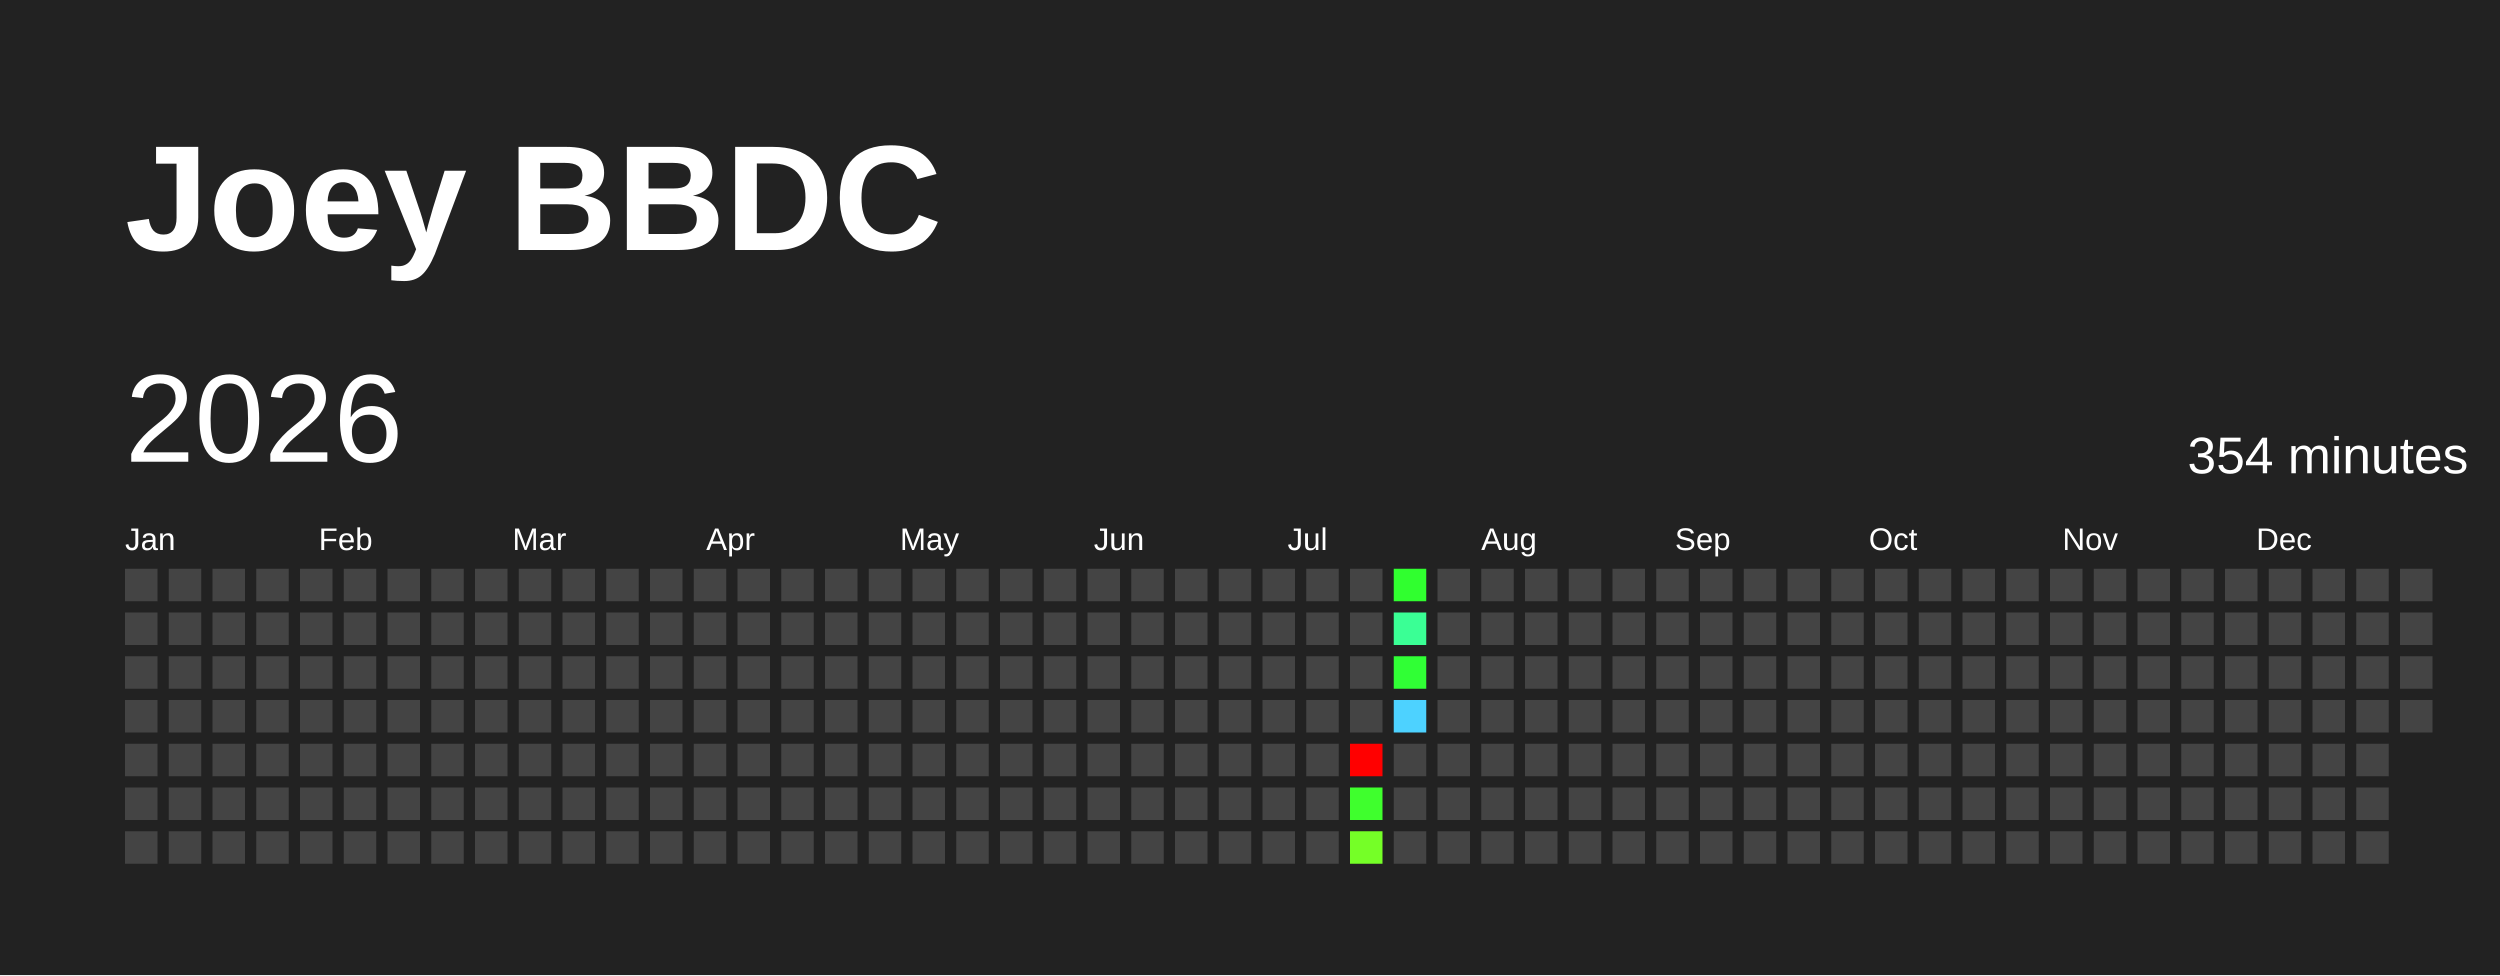
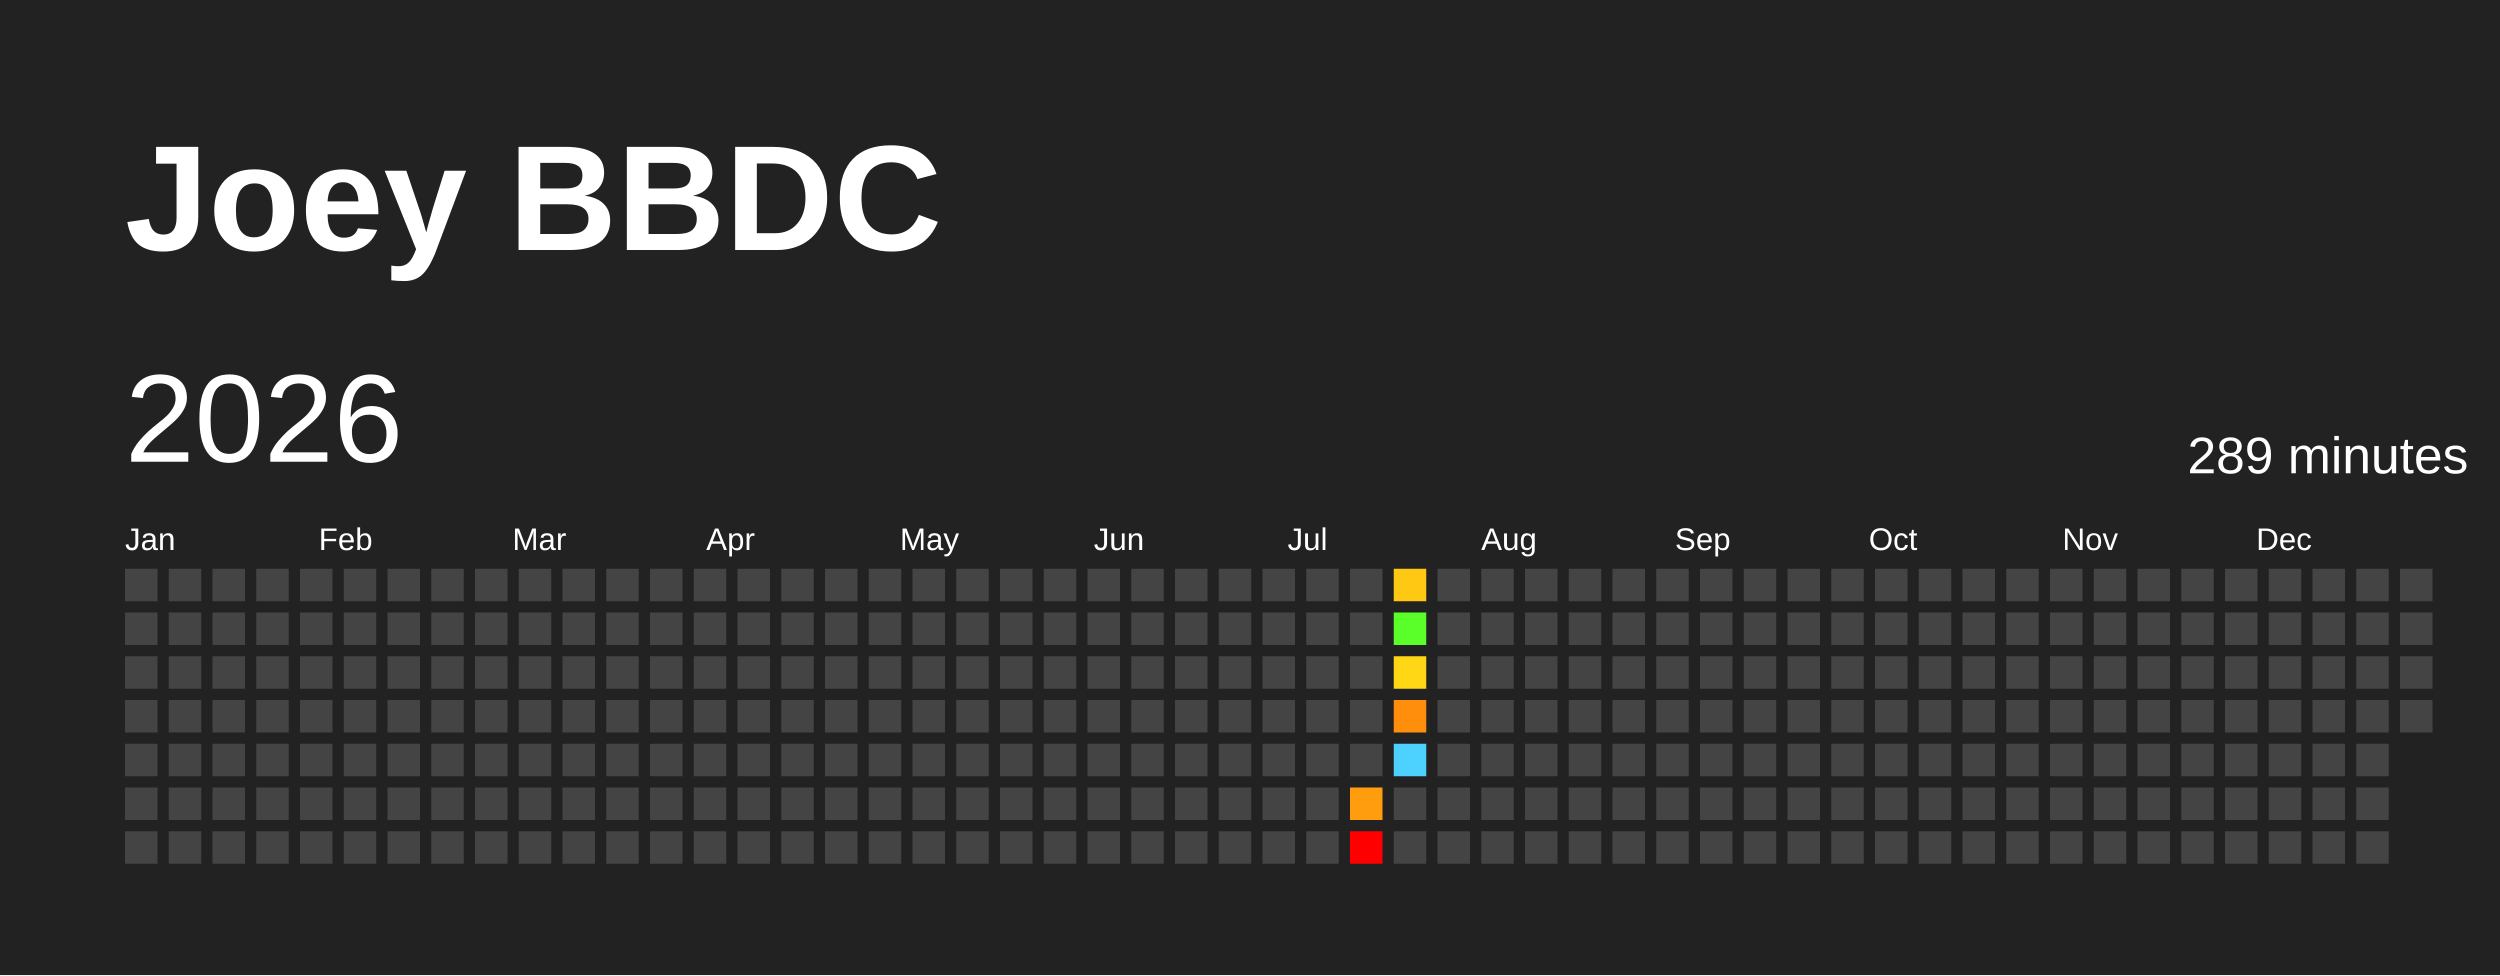
<svg xmlns="http://www.w3.org/2000/svg" baseProfile="full" height="78mm" version="1.1" viewBox="0,0,200,78" width="200mm">
  <defs />
  <rect fill="#222222" height="78" width="200" x="0" y="0" />
  <text fill="#FFFFFF" style="font-size:12px; font-family:Arial; font-weight:bold;" x="10" y="20">Joey BBDC</text>
  <text dominant-baseline="hanging" fill="#FFFFFF" style="font-size:10.0px; font-family:Arial;" x="10" y="30">2026</text>
-   <text dominant-baseline="hanging" fill="#FFFFFF" style="font-size:4.125px; font-family:Arial;" x="175" y="35">354 minutes</text>
+   <text dominant-baseline="hanging" fill="#FFFFFF" style="font-size:4.125px; font-family:Arial;" x="175" y="35">289 minutes</text>
  <text fill="#FFFFFF" style="font-size:2.5px; font-family:Arial" x="10.0" y="44">Jan</text>
  <text fill="#FFFFFF" style="font-size:2.5px; font-family:Arial" x="25.5" y="44">Feb</text>
  <text fill="#FFFFFF" style="font-size:2.5px; font-family:Arial" x="41.0" y="44">Mar</text>
  <text fill="#FFFFFF" style="font-size:2.5px; font-family:Arial" x="56.5" y="44">Apr</text>
  <text fill="#FFFFFF" style="font-size:2.5px; font-family:Arial" x="72.0" y="44">May</text>
  <text fill="#FFFFFF" style="font-size:2.5px; font-family:Arial" x="87.5" y="44">Jun</text>
  <text fill="#FFFFFF" style="font-size:2.5px; font-family:Arial" x="103.0" y="44">Jul</text>
  <text fill="#FFFFFF" style="font-size:2.5px; font-family:Arial" x="118.5" y="44">Aug</text>
  <text fill="#FFFFFF" style="font-size:2.5px; font-family:Arial" x="134.0" y="44">Sep</text>
  <text fill="#FFFFFF" style="font-size:2.5px; font-family:Arial" x="149.5" y="44">Oct</text>
  <text fill="#FFFFFF" style="font-size:2.5px; font-family:Arial" x="165.0" y="44">Nov</text>
  <text fill="#FFFFFF" style="font-size:2.5px; font-family:Arial" x="180.5" y="44">Dec</text>
  <rect fill="#444444" height="2.6" width="2.6" x="10.0" y="45.5" />
  <rect fill="#444444" height="2.6" width="2.6" x="10.0" y="49.0" />
  <rect fill="#444444" height="2.6" width="2.6" x="10.0" y="52.5" />
  <rect fill="#444444" height="2.6" width="2.6" x="10.0" y="56.0" />
  <rect fill="#444444" height="2.6" width="2.6" x="10.0" y="59.5" />
  <rect fill="#444444" height="2.6" width="2.6" x="10.0" y="63.0" />
  <rect fill="#444444" height="2.6" width="2.6" x="10.0" y="66.5" />
  <rect fill="#444444" height="2.6" width="2.6" x="13.5" y="45.5" />
  <rect fill="#444444" height="2.6" width="2.6" x="13.5" y="49.0" />
  <rect fill="#444444" height="2.6" width="2.6" x="13.5" y="52.5" />
  <rect fill="#444444" height="2.6" width="2.6" x="13.5" y="56.0" />
  <rect fill="#444444" height="2.6" width="2.6" x="13.5" y="59.5" />
  <rect fill="#444444" height="2.6" width="2.6" x="13.5" y="63.0" />
  <rect fill="#444444" height="2.6" width="2.6" x="13.5" y="66.5" />
  <rect fill="#444444" height="2.6" width="2.6" x="17.0" y="45.5" />
  <rect fill="#444444" height="2.6" width="2.6" x="17.0" y="49.0" />
  <rect fill="#444444" height="2.6" width="2.6" x="17.0" y="52.5" />
  <rect fill="#444444" height="2.6" width="2.6" x="17.0" y="56.0" />
  <rect fill="#444444" height="2.6" width="2.6" x="17.0" y="59.5" />
  <rect fill="#444444" height="2.6" width="2.6" x="17.0" y="63.0" />
  <rect fill="#444444" height="2.6" width="2.6" x="17.0" y="66.5" />
  <rect fill="#444444" height="2.6" width="2.6" x="20.5" y="45.5" />
  <rect fill="#444444" height="2.6" width="2.6" x="20.5" y="49.0" />
  <rect fill="#444444" height="2.6" width="2.6" x="20.5" y="52.5" />
  <rect fill="#444444" height="2.6" width="2.6" x="20.5" y="56.0" />
  <rect fill="#444444" height="2.6" width="2.6" x="20.5" y="59.5" />
  <rect fill="#444444" height="2.6" width="2.6" x="20.5" y="63.0" />
  <rect fill="#444444" height="2.6" width="2.6" x="20.5" y="66.5" />
  <rect fill="#444444" height="2.6" width="2.6" x="24.0" y="45.5" />
  <rect fill="#444444" height="2.6" width="2.6" x="24.0" y="49.0" />
  <rect fill="#444444" height="2.6" width="2.6" x="24.0" y="52.5" />
  <rect fill="#444444" height="2.6" width="2.6" x="24.0" y="56.0" />
  <rect fill="#444444" height="2.6" width="2.6" x="24.0" y="59.5" />
  <rect fill="#444444" height="2.6" width="2.6" x="24.0" y="63.0" />
  <rect fill="#444444" height="2.6" width="2.6" x="24.0" y="66.5" />
  <rect fill="#444444" height="2.6" width="2.6" x="27.5" y="45.5" />
  <rect fill="#444444" height="2.6" width="2.6" x="27.5" y="49.0" />
  <rect fill="#444444" height="2.6" width="2.6" x="27.5" y="52.5" />
  <rect fill="#444444" height="2.6" width="2.6" x="27.5" y="56.0" />
  <rect fill="#444444" height="2.6" width="2.6" x="27.5" y="59.5" />
  <rect fill="#444444" height="2.6" width="2.6" x="27.5" y="63.0" />
  <rect fill="#444444" height="2.6" width="2.6" x="27.5" y="66.5" />
  <rect fill="#444444" height="2.6" width="2.6" x="31.0" y="45.5" />
  <rect fill="#444444" height="2.6" width="2.6" x="31.0" y="49.0" />
  <rect fill="#444444" height="2.6" width="2.6" x="31.0" y="52.5" />
  <rect fill="#444444" height="2.6" width="2.6" x="31.0" y="56.0" />
  <rect fill="#444444" height="2.6" width="2.6" x="31.0" y="59.5" />
  <rect fill="#444444" height="2.6" width="2.6" x="31.0" y="63.0" />
  <rect fill="#444444" height="2.6" width="2.6" x="31.0" y="66.5" />
  <rect fill="#444444" height="2.6" width="2.6" x="34.5" y="45.5" />
  <rect fill="#444444" height="2.6" width="2.6" x="34.5" y="49.0" />
  <rect fill="#444444" height="2.6" width="2.6" x="34.5" y="52.5" />
  <rect fill="#444444" height="2.6" width="2.6" x="34.5" y="56.0" />
  <rect fill="#444444" height="2.6" width="2.6" x="34.5" y="59.5" />
  <rect fill="#444444" height="2.6" width="2.6" x="34.5" y="63.0" />
  <rect fill="#444444" height="2.6" width="2.6" x="34.5" y="66.5" />
  <rect fill="#444444" height="2.6" width="2.6" x="38.0" y="45.5" />
  <rect fill="#444444" height="2.6" width="2.6" x="38.0" y="49.0" />
  <rect fill="#444444" height="2.6" width="2.6" x="38.0" y="52.5" />
  <rect fill="#444444" height="2.6" width="2.6" x="38.0" y="56.0" />
  <rect fill="#444444" height="2.6" width="2.6" x="38.0" y="59.5" />
  <rect fill="#444444" height="2.6" width="2.6" x="38.0" y="63.0" />
  <rect fill="#444444" height="2.6" width="2.6" x="38.0" y="66.5" />
  <rect fill="#444444" height="2.6" width="2.6" x="41.5" y="45.5" />
  <rect fill="#444444" height="2.6" width="2.6" x="41.5" y="49.0" />
  <rect fill="#444444" height="2.6" width="2.6" x="41.5" y="52.5" />
  <rect fill="#444444" height="2.6" width="2.6" x="41.5" y="56.0" />
  <rect fill="#444444" height="2.6" width="2.6" x="41.5" y="59.5" />
  <rect fill="#444444" height="2.6" width="2.6" x="41.5" y="63.0" />
  <rect fill="#444444" height="2.6" width="2.6" x="41.5" y="66.5" />
  <rect fill="#444444" height="2.6" width="2.6" x="45.0" y="45.5" />
  <rect fill="#444444" height="2.6" width="2.6" x="45.0" y="49.0" />
  <rect fill="#444444" height="2.6" width="2.6" x="45.0" y="52.5" />
  <rect fill="#444444" height="2.6" width="2.6" x="45.0" y="56.0" />
  <rect fill="#444444" height="2.6" width="2.6" x="45.0" y="59.5" />
  <rect fill="#444444" height="2.6" width="2.6" x="45.0" y="63.0" />
  <rect fill="#444444" height="2.6" width="2.6" x="45.0" y="66.5" />
  <rect fill="#444444" height="2.6" width="2.6" x="48.5" y="45.5" />
  <rect fill="#444444" height="2.6" width="2.6" x="48.5" y="49.0" />
  <rect fill="#444444" height="2.6" width="2.6" x="48.5" y="52.5" />
  <rect fill="#444444" height="2.6" width="2.6" x="48.5" y="56.0" />
  <rect fill="#444444" height="2.6" width="2.6" x="48.5" y="59.5" />
  <rect fill="#444444" height="2.6" width="2.6" x="48.5" y="63.0" />
  <rect fill="#444444" height="2.6" width="2.6" x="48.5" y="66.5" />
  <rect fill="#444444" height="2.6" width="2.6" x="52.0" y="45.5" />
  <rect fill="#444444" height="2.6" width="2.6" x="52.0" y="49.0" />
  <rect fill="#444444" height="2.6" width="2.6" x="52.0" y="52.5" />
  <rect fill="#444444" height="2.6" width="2.6" x="52.0" y="56.0" />
  <rect fill="#444444" height="2.6" width="2.6" x="52.0" y="59.5" />
  <rect fill="#444444" height="2.6" width="2.6" x="52.0" y="63.0" />
  <rect fill="#444444" height="2.6" width="2.6" x="52.0" y="66.5" />
  <rect fill="#444444" height="2.6" width="2.6" x="55.5" y="45.5" />
  <rect fill="#444444" height="2.6" width="2.6" x="55.5" y="49.0" />
  <rect fill="#444444" height="2.6" width="2.6" x="55.5" y="52.5" />
  <rect fill="#444444" height="2.6" width="2.6" x="55.5" y="56.0" />
  <rect fill="#444444" height="2.6" width="2.6" x="55.5" y="59.5" />
  <rect fill="#444444" height="2.6" width="2.6" x="55.5" y="63.0" />
  <rect fill="#444444" height="2.6" width="2.6" x="55.5" y="66.5" />
  <rect fill="#444444" height="2.6" width="2.6" x="59.0" y="45.5" />
  <rect fill="#444444" height="2.6" width="2.6" x="59.0" y="49.0" />
  <rect fill="#444444" height="2.6" width="2.6" x="59.0" y="52.5" />
  <rect fill="#444444" height="2.6" width="2.6" x="59.0" y="56.0" />
  <rect fill="#444444" height="2.6" width="2.6" x="59.0" y="59.5" />
  <rect fill="#444444" height="2.6" width="2.6" x="59.0" y="63.0" />
  <rect fill="#444444" height="2.6" width="2.6" x="59.0" y="66.5" />
  <rect fill="#444444" height="2.6" width="2.6" x="62.5" y="45.5" />
  <rect fill="#444444" height="2.6" width="2.6" x="62.5" y="49.0" />
  <rect fill="#444444" height="2.6" width="2.6" x="62.5" y="52.5" />
  <rect fill="#444444" height="2.6" width="2.6" x="62.5" y="56.0" />
  <rect fill="#444444" height="2.6" width="2.6" x="62.5" y="59.5" />
  <rect fill="#444444" height="2.6" width="2.6" x="62.5" y="63.0" />
  <rect fill="#444444" height="2.6" width="2.6" x="62.5" y="66.5" />
  <rect fill="#444444" height="2.6" width="2.6" x="66.0" y="45.5" />
  <rect fill="#444444" height="2.6" width="2.6" x="66.0" y="49.0" />
  <rect fill="#444444" height="2.6" width="2.6" x="66.0" y="52.5" />
  <rect fill="#444444" height="2.6" width="2.6" x="66.0" y="56.0" />
  <rect fill="#444444" height="2.6" width="2.6" x="66.0" y="59.5" />
  <rect fill="#444444" height="2.6" width="2.6" x="66.0" y="63.0" />
  <rect fill="#444444" height="2.6" width="2.6" x="66.0" y="66.5" />
  <rect fill="#444444" height="2.6" width="2.6" x="69.5" y="45.5" />
  <rect fill="#444444" height="2.6" width="2.6" x="69.5" y="49.0" />
  <rect fill="#444444" height="2.6" width="2.6" x="69.5" y="52.5" />
  <rect fill="#444444" height="2.6" width="2.6" x="69.5" y="56.0" />
  <rect fill="#444444" height="2.6" width="2.6" x="69.5" y="59.5" />
  <rect fill="#444444" height="2.6" width="2.6" x="69.5" y="63.0" />
  <rect fill="#444444" height="2.6" width="2.6" x="69.5" y="66.5" />
  <rect fill="#444444" height="2.6" width="2.6" x="73.0" y="45.5" />
  <rect fill="#444444" height="2.6" width="2.6" x="73.0" y="49.0" />
  <rect fill="#444444" height="2.6" width="2.6" x="73.0" y="52.5" />
  <rect fill="#444444" height="2.6" width="2.6" x="73.0" y="56.0" />
  <rect fill="#444444" height="2.6" width="2.6" x="73.0" y="59.5" />
  <rect fill="#444444" height="2.6" width="2.6" x="73.0" y="63.0" />
  <rect fill="#444444" height="2.6" width="2.6" x="73.0" y="66.5" />
  <rect fill="#444444" height="2.6" width="2.6" x="76.5" y="45.5" />
  <rect fill="#444444" height="2.6" width="2.6" x="76.5" y="49.0" />
  <rect fill="#444444" height="2.6" width="2.6" x="76.5" y="52.5" />
  <rect fill="#444444" height="2.6" width="2.6" x="76.5" y="56.0" />
  <rect fill="#444444" height="2.6" width="2.6" x="76.5" y="59.5" />
  <rect fill="#444444" height="2.6" width="2.6" x="76.5" y="63.0" />
  <rect fill="#444444" height="2.6" width="2.6" x="76.5" y="66.5" />
  <rect fill="#444444" height="2.6" width="2.6" x="80.0" y="45.5" />
  <rect fill="#444444" height="2.6" width="2.6" x="80.0" y="49.0" />
  <rect fill="#444444" height="2.6" width="2.6" x="80.0" y="52.5" />
  <rect fill="#444444" height="2.6" width="2.6" x="80.0" y="56.0" />
  <rect fill="#444444" height="2.6" width="2.6" x="80.0" y="59.5" />
  <rect fill="#444444" height="2.6" width="2.6" x="80.0" y="63.0" />
  <rect fill="#444444" height="2.6" width="2.6" x="80.0" y="66.5" />
  <rect fill="#444444" height="2.6" width="2.6" x="83.5" y="45.5" />
  <rect fill="#444444" height="2.6" width="2.6" x="83.5" y="49.0" />
  <rect fill="#444444" height="2.6" width="2.6" x="83.5" y="52.5" />
  <rect fill="#444444" height="2.6" width="2.6" x="83.5" y="56.0" />
  <rect fill="#444444" height="2.6" width="2.6" x="83.5" y="59.5" />
  <rect fill="#444444" height="2.6" width="2.6" x="83.5" y="63.0" />
  <rect fill="#444444" height="2.6" width="2.6" x="83.5" y="66.5" />
  <rect fill="#444444" height="2.6" width="2.6" x="87.0" y="45.5" />
  <rect fill="#444444" height="2.6" width="2.6" x="87.0" y="49.0" />
  <rect fill="#444444" height="2.6" width="2.6" x="87.0" y="52.5" />
  <rect fill="#444444" height="2.6" width="2.6" x="87.0" y="56.0" />
  <rect fill="#444444" height="2.6" width="2.6" x="87.0" y="59.5" />
  <rect fill="#444444" height="2.6" width="2.6" x="87.0" y="63.0" />
  <rect fill="#444444" height="2.6" width="2.6" x="87.0" y="66.5" />
  <rect fill="#444444" height="2.6" width="2.6" x="90.5" y="45.5" />
  <rect fill="#444444" height="2.6" width="2.6" x="90.5" y="49.0" />
  <rect fill="#444444" height="2.6" width="2.6" x="90.5" y="52.5" />
  <rect fill="#444444" height="2.6" width="2.6" x="90.5" y="56.0" />
  <rect fill="#444444" height="2.6" width="2.6" x="90.5" y="59.5" />
  <rect fill="#444444" height="2.6" width="2.6" x="90.5" y="63.0" />
  <rect fill="#444444" height="2.6" width="2.6" x="90.5" y="66.5" />
  <rect fill="#444444" height="2.6" width="2.6" x="94.0" y="45.5" />
  <rect fill="#444444" height="2.6" width="2.6" x="94.0" y="49.0" />
  <rect fill="#444444" height="2.6" width="2.6" x="94.0" y="52.5" />
  <rect fill="#444444" height="2.6" width="2.6" x="94.0" y="56.0" />
  <rect fill="#444444" height="2.6" width="2.6" x="94.0" y="59.5" />
  <rect fill="#444444" height="2.6" width="2.6" x="94.0" y="63.0" />
  <rect fill="#444444" height="2.6" width="2.6" x="94.0" y="66.5" />
  <rect fill="#444444" height="2.6" width="2.6" x="97.5" y="45.5" />
  <rect fill="#444444" height="2.6" width="2.6" x="97.5" y="49.0" />
  <rect fill="#444444" height="2.6" width="2.6" x="97.5" y="52.5" />
  <rect fill="#444444" height="2.6" width="2.6" x="97.5" y="56.0" />
  <rect fill="#444444" height="2.6" width="2.6" x="97.5" y="59.5" />
  <rect fill="#444444" height="2.6" width="2.6" x="97.5" y="63.0" />
  <rect fill="#444444" height="2.6" width="2.6" x="97.5" y="66.5" />
  <rect fill="#444444" height="2.6" width="2.6" x="101.0" y="45.5" />
  <rect fill="#444444" height="2.6" width="2.6" x="101.0" y="49.0" />
  <rect fill="#444444" height="2.6" width="2.6" x="101.0" y="52.5" />
  <rect fill="#444444" height="2.6" width="2.6" x="101.0" y="56.0" />
  <rect fill="#444444" height="2.6" width="2.6" x="101.0" y="59.5" />
  <rect fill="#444444" height="2.6" width="2.6" x="101.0" y="63.0" />
  <rect fill="#444444" height="2.6" width="2.6" x="101.0" y="66.5" />
  <rect fill="#444444" height="2.6" width="2.6" x="104.5" y="45.5" />
  <rect fill="#444444" height="2.6" width="2.6" x="104.5" y="49.0" />
  <rect fill="#444444" height="2.6" width="2.6" x="104.5" y="52.5" />
  <rect fill="#444444" height="2.6" width="2.6" x="104.5" y="56.0" />
  <rect fill="#444444" height="2.6" width="2.6" x="104.5" y="59.5" />
  <rect fill="#444444" height="2.6" width="2.6" x="104.5" y="63.0" />
  <rect fill="#444444" height="2.6" width="2.6" x="104.5" y="66.5" />
  <rect fill="#444444" height="2.6" width="2.6" x="108.0" y="45.5" />
  <rect fill="#444444" height="2.6" width="2.6" x="108.0" y="49.0" />
  <rect fill="#444444" height="2.6" width="2.6" x="108.0" y="52.5" />
  <rect fill="#444444" height="2.6" width="2.6" x="108.0" y="56.0" />
-   <rect fill="red" height="2.6" width="2.6" x="108.0" y="59.5" />
-   <rect fill="#3fff2d" height="2.6" width="2.6" x="108.0" y="63.0" />
-   <rect fill="#75ff27" height="2.6" width="2.6" x="108.0" y="66.5" />
-   <rect fill="#30ff2f" height="2.6" width="2.6" x="111.5" y="45.5" />
-   <rect fill="#3aff95" height="2.6" width="2.6" x="111.5" y="49.0" />
-   <rect fill="#30ff35" height="2.6" width="2.6" x="111.5" y="52.5" />
-   <rect fill="#4dd2ff" height="2.6" width="2.6" x="111.5" y="56.0" />
-   <rect fill="#444444" height="2.6" width="2.6" x="111.5" y="59.5" />
+   <rect fill="#444444" height="2.6" width="2.6" x="108.0" y="59.5" />
+   <rect fill="#ff9d0e" height="2.6" width="2.6" x="108.0" y="63.0" />
+   <rect fill="red" height="2.6" width="2.6" x="108.0" y="66.5" />
+   <rect fill="#ffc812" height="2.6" width="2.6" x="111.5" y="45.5" />
+   <rect fill="#5aff2a" height="2.6" width="2.6" x="111.5" y="49.0" />
+   <rect fill="#ffd714" height="2.6" width="2.6" x="111.5" y="52.5" />
+   <rect fill="#ff8e0d" height="2.6" width="2.6" x="111.5" y="56.0" />
+   <rect fill="#4dd2ff" height="2.6" width="2.6" x="111.5" y="59.5" />
  <rect fill="#444444" height="2.6" width="2.6" x="111.5" y="63.0" />
  <rect fill="#444444" height="2.6" width="2.6" x="111.5" y="66.5" />
  <rect fill="#444444" height="2.6" width="2.6" x="115.0" y="45.5" />
  <rect fill="#444444" height="2.6" width="2.6" x="115.0" y="49.0" />
  <rect fill="#444444" height="2.6" width="2.6" x="115.0" y="52.5" />
  <rect fill="#444444" height="2.6" width="2.6" x="115.0" y="56.0" />
  <rect fill="#444444" height="2.6" width="2.6" x="115.0" y="59.5" />
  <rect fill="#444444" height="2.6" width="2.6" x="115.0" y="63.0" />
  <rect fill="#444444" height="2.6" width="2.6" x="115.0" y="66.5" />
  <rect fill="#444444" height="2.6" width="2.6" x="118.5" y="45.5" />
  <rect fill="#444444" height="2.6" width="2.6" x="118.5" y="49.0" />
  <rect fill="#444444" height="2.6" width="2.6" x="118.5" y="52.5" />
  <rect fill="#444444" height="2.6" width="2.6" x="118.5" y="56.0" />
  <rect fill="#444444" height="2.6" width="2.6" x="118.5" y="59.5" />
  <rect fill="#444444" height="2.6" width="2.6" x="118.5" y="63.0" />
  <rect fill="#444444" height="2.6" width="2.6" x="118.5" y="66.5" />
  <rect fill="#444444" height="2.6" width="2.6" x="122.0" y="45.5" />
  <rect fill="#444444" height="2.6" width="2.6" x="122.0" y="49.0" />
  <rect fill="#444444" height="2.6" width="2.6" x="122.0" y="52.5" />
  <rect fill="#444444" height="2.6" width="2.6" x="122.0" y="56.0" />
  <rect fill="#444444" height="2.6" width="2.6" x="122.0" y="59.5" />
  <rect fill="#444444" height="2.6" width="2.6" x="122.0" y="63.0" />
  <rect fill="#444444" height="2.6" width="2.6" x="122.0" y="66.5" />
  <rect fill="#444444" height="2.6" width="2.6" x="125.5" y="45.5" />
  <rect fill="#444444" height="2.6" width="2.6" x="125.5" y="49.0" />
  <rect fill="#444444" height="2.6" width="2.6" x="125.5" y="52.5" />
  <rect fill="#444444" height="2.6" width="2.6" x="125.5" y="56.0" />
  <rect fill="#444444" height="2.6" width="2.6" x="125.5" y="59.5" />
  <rect fill="#444444" height="2.6" width="2.6" x="125.5" y="63.0" />
  <rect fill="#444444" height="2.6" width="2.6" x="125.5" y="66.5" />
  <rect fill="#444444" height="2.6" width="2.6" x="129.0" y="45.5" />
  <rect fill="#444444" height="2.6" width="2.6" x="129.0" y="49.0" />
  <rect fill="#444444" height="2.6" width="2.6" x="129.0" y="52.5" />
  <rect fill="#444444" height="2.6" width="2.6" x="129.0" y="56.0" />
  <rect fill="#444444" height="2.6" width="2.6" x="129.0" y="59.5" />
  <rect fill="#444444" height="2.6" width="2.6" x="129.0" y="63.0" />
  <rect fill="#444444" height="2.6" width="2.6" x="129.0" y="66.5" />
  <rect fill="#444444" height="2.6" width="2.6" x="132.5" y="45.5" />
  <rect fill="#444444" height="2.6" width="2.6" x="132.5" y="49.0" />
  <rect fill="#444444" height="2.6" width="2.6" x="132.5" y="52.5" />
  <rect fill="#444444" height="2.6" width="2.6" x="132.5" y="56.0" />
  <rect fill="#444444" height="2.6" width="2.6" x="132.5" y="59.5" />
  <rect fill="#444444" height="2.6" width="2.6" x="132.5" y="63.0" />
  <rect fill="#444444" height="2.6" width="2.6" x="132.5" y="66.5" />
  <rect fill="#444444" height="2.6" width="2.6" x="136.0" y="45.5" />
  <rect fill="#444444" height="2.6" width="2.6" x="136.0" y="49.0" />
  <rect fill="#444444" height="2.6" width="2.6" x="136.0" y="52.5" />
  <rect fill="#444444" height="2.6" width="2.6" x="136.0" y="56.0" />
  <rect fill="#444444" height="2.6" width="2.6" x="136.0" y="59.5" />
  <rect fill="#444444" height="2.6" width="2.6" x="136.0" y="63.0" />
  <rect fill="#444444" height="2.6" width="2.6" x="136.0" y="66.5" />
  <rect fill="#444444" height="2.6" width="2.6" x="139.5" y="45.5" />
  <rect fill="#444444" height="2.6" width="2.6" x="139.5" y="49.0" />
  <rect fill="#444444" height="2.6" width="2.6" x="139.5" y="52.5" />
  <rect fill="#444444" height="2.6" width="2.6" x="139.5" y="56.0" />
  <rect fill="#444444" height="2.6" width="2.6" x="139.5" y="59.5" />
  <rect fill="#444444" height="2.6" width="2.6" x="139.5" y="63.0" />
  <rect fill="#444444" height="2.6" width="2.6" x="139.5" y="66.5" />
  <rect fill="#444444" height="2.6" width="2.6" x="143.0" y="45.5" />
  <rect fill="#444444" height="2.6" width="2.6" x="143.0" y="49.0" />
  <rect fill="#444444" height="2.6" width="2.6" x="143.0" y="52.5" />
  <rect fill="#444444" height="2.6" width="2.6" x="143.0" y="56.0" />
  <rect fill="#444444" height="2.6" width="2.6" x="143.0" y="59.5" />
  <rect fill="#444444" height="2.6" width="2.6" x="143.0" y="63.0" />
  <rect fill="#444444" height="2.6" width="2.6" x="143.0" y="66.5" />
  <rect fill="#444444" height="2.6" width="2.6" x="146.5" y="45.5" />
  <rect fill="#444444" height="2.6" width="2.6" x="146.5" y="49.0" />
  <rect fill="#444444" height="2.6" width="2.6" x="146.5" y="52.5" />
  <rect fill="#444444" height="2.6" width="2.6" x="146.5" y="56.0" />
  <rect fill="#444444" height="2.6" width="2.6" x="146.5" y="59.5" />
  <rect fill="#444444" height="2.6" width="2.6" x="146.5" y="63.0" />
  <rect fill="#444444" height="2.6" width="2.6" x="146.5" y="66.5" />
  <rect fill="#444444" height="2.6" width="2.6" x="150.0" y="45.5" />
  <rect fill="#444444" height="2.6" width="2.6" x="150.0" y="49.0" />
  <rect fill="#444444" height="2.6" width="2.6" x="150.0" y="52.5" />
  <rect fill="#444444" height="2.6" width="2.6" x="150.0" y="56.0" />
  <rect fill="#444444" height="2.6" width="2.6" x="150.0" y="59.5" />
  <rect fill="#444444" height="2.6" width="2.6" x="150.0" y="63.0" />
  <rect fill="#444444" height="2.6" width="2.6" x="150.0" y="66.5" />
  <rect fill="#444444" height="2.6" width="2.6" x="153.5" y="45.5" />
  <rect fill="#444444" height="2.6" width="2.6" x="153.5" y="49.0" />
  <rect fill="#444444" height="2.6" width="2.6" x="153.5" y="52.5" />
  <rect fill="#444444" height="2.6" width="2.6" x="153.5" y="56.0" />
  <rect fill="#444444" height="2.6" width="2.6" x="153.5" y="59.5" />
  <rect fill="#444444" height="2.6" width="2.6" x="153.5" y="63.0" />
  <rect fill="#444444" height="2.6" width="2.6" x="153.5" y="66.5" />
  <rect fill="#444444" height="2.6" width="2.6" x="157.0" y="45.5" />
  <rect fill="#444444" height="2.6" width="2.6" x="157.0" y="49.0" />
  <rect fill="#444444" height="2.6" width="2.6" x="157.0" y="52.5" />
  <rect fill="#444444" height="2.6" width="2.6" x="157.0" y="56.0" />
  <rect fill="#444444" height="2.6" width="2.6" x="157.0" y="59.5" />
  <rect fill="#444444" height="2.6" width="2.6" x="157.0" y="63.0" />
  <rect fill="#444444" height="2.6" width="2.6" x="157.0" y="66.5" />
  <rect fill="#444444" height="2.6" width="2.6" x="160.5" y="45.5" />
  <rect fill="#444444" height="2.6" width="2.6" x="160.5" y="49.0" />
  <rect fill="#444444" height="2.6" width="2.6" x="160.5" y="52.5" />
  <rect fill="#444444" height="2.6" width="2.6" x="160.5" y="56.0" />
  <rect fill="#444444" height="2.6" width="2.6" x="160.5" y="59.5" />
  <rect fill="#444444" height="2.6" width="2.6" x="160.5" y="63.0" />
  <rect fill="#444444" height="2.6" width="2.6" x="160.5" y="66.5" />
  <rect fill="#444444" height="2.6" width="2.6" x="164.0" y="45.5" />
  <rect fill="#444444" height="2.6" width="2.6" x="164.0" y="49.0" />
  <rect fill="#444444" height="2.6" width="2.6" x="164.0" y="52.5" />
  <rect fill="#444444" height="2.6" width="2.6" x="164.0" y="56.0" />
  <rect fill="#444444" height="2.6" width="2.6" x="164.0" y="59.5" />
  <rect fill="#444444" height="2.6" width="2.6" x="164.0" y="63.0" />
  <rect fill="#444444" height="2.6" width="2.6" x="164.0" y="66.5" />
  <rect fill="#444444" height="2.6" width="2.6" x="167.5" y="45.5" />
  <rect fill="#444444" height="2.6" width="2.6" x="167.5" y="49.0" />
  <rect fill="#444444" height="2.6" width="2.6" x="167.5" y="52.5" />
  <rect fill="#444444" height="2.6" width="2.6" x="167.5" y="56.0" />
  <rect fill="#444444" height="2.6" width="2.6" x="167.5" y="59.5" />
  <rect fill="#444444" height="2.6" width="2.6" x="167.5" y="63.0" />
  <rect fill="#444444" height="2.6" width="2.6" x="167.5" y="66.5" />
  <rect fill="#444444" height="2.6" width="2.6" x="171.0" y="45.5" />
  <rect fill="#444444" height="2.6" width="2.6" x="171.0" y="49.0" />
  <rect fill="#444444" height="2.6" width="2.6" x="171.0" y="52.5" />
  <rect fill="#444444" height="2.6" width="2.6" x="171.0" y="56.0" />
  <rect fill="#444444" height="2.6" width="2.6" x="171.0" y="59.5" />
  <rect fill="#444444" height="2.6" width="2.6" x="171.0" y="63.0" />
  <rect fill="#444444" height="2.6" width="2.6" x="171.0" y="66.5" />
  <rect fill="#444444" height="2.6" width="2.6" x="174.5" y="45.5" />
  <rect fill="#444444" height="2.6" width="2.6" x="174.5" y="49.0" />
  <rect fill="#444444" height="2.6" width="2.6" x="174.5" y="52.5" />
  <rect fill="#444444" height="2.6" width="2.6" x="174.5" y="56.0" />
  <rect fill="#444444" height="2.6" width="2.6" x="174.5" y="59.5" />
  <rect fill="#444444" height="2.6" width="2.6" x="174.5" y="63.0" />
  <rect fill="#444444" height="2.6" width="2.6" x="174.5" y="66.5" />
  <rect fill="#444444" height="2.6" width="2.6" x="178.0" y="45.5" />
  <rect fill="#444444" height="2.6" width="2.6" x="178.0" y="49.0" />
  <rect fill="#444444" height="2.6" width="2.6" x="178.0" y="52.5" />
  <rect fill="#444444" height="2.6" width="2.6" x="178.0" y="56.0" />
  <rect fill="#444444" height="2.6" width="2.6" x="178.0" y="59.5" />
  <rect fill="#444444" height="2.6" width="2.6" x="178.0" y="63.0" />
  <rect fill="#444444" height="2.6" width="2.6" x="178.0" y="66.5" />
  <rect fill="#444444" height="2.6" width="2.6" x="181.5" y="45.5" />
  <rect fill="#444444" height="2.6" width="2.6" x="181.5" y="49.0" />
  <rect fill="#444444" height="2.6" width="2.6" x="181.5" y="52.5" />
  <rect fill="#444444" height="2.6" width="2.6" x="181.5" y="56.0" />
  <rect fill="#444444" height="2.6" width="2.6" x="181.5" y="59.5" />
  <rect fill="#444444" height="2.6" width="2.6" x="181.5" y="63.0" />
  <rect fill="#444444" height="2.6" width="2.6" x="181.5" y="66.5" />
  <rect fill="#444444" height="2.6" width="2.6" x="185.0" y="45.5" />
  <rect fill="#444444" height="2.6" width="2.6" x="185.0" y="49.0" />
  <rect fill="#444444" height="2.6" width="2.6" x="185.0" y="52.5" />
  <rect fill="#444444" height="2.6" width="2.6" x="185.0" y="56.0" />
  <rect fill="#444444" height="2.6" width="2.6" x="185.0" y="59.5" />
  <rect fill="#444444" height="2.6" width="2.6" x="185.0" y="63.0" />
  <rect fill="#444444" height="2.6" width="2.6" x="185.0" y="66.5" />
  <rect fill="#444444" height="2.6" width="2.6" x="188.5" y="45.5" />
  <rect fill="#444444" height="2.6" width="2.6" x="188.5" y="49.0" />
  <rect fill="#444444" height="2.6" width="2.6" x="188.5" y="52.5" />
  <rect fill="#444444" height="2.6" width="2.6" x="188.5" y="56.0" />
  <rect fill="#444444" height="2.6" width="2.6" x="188.5" y="59.5" />
  <rect fill="#444444" height="2.6" width="2.6" x="188.5" y="63.0" />
  <rect fill="#444444" height="2.6" width="2.6" x="188.5" y="66.5" />
  <rect fill="#444444" height="2.6" width="2.6" x="192.0" y="45.5" />
  <rect fill="#444444" height="2.6" width="2.6" x="192.0" y="49.0" />
  <rect fill="#444444" height="2.6" width="2.6" x="192.0" y="52.5" />
  <rect fill="#444444" height="2.6" width="2.6" x="192.0" y="56.0" />
</svg>
